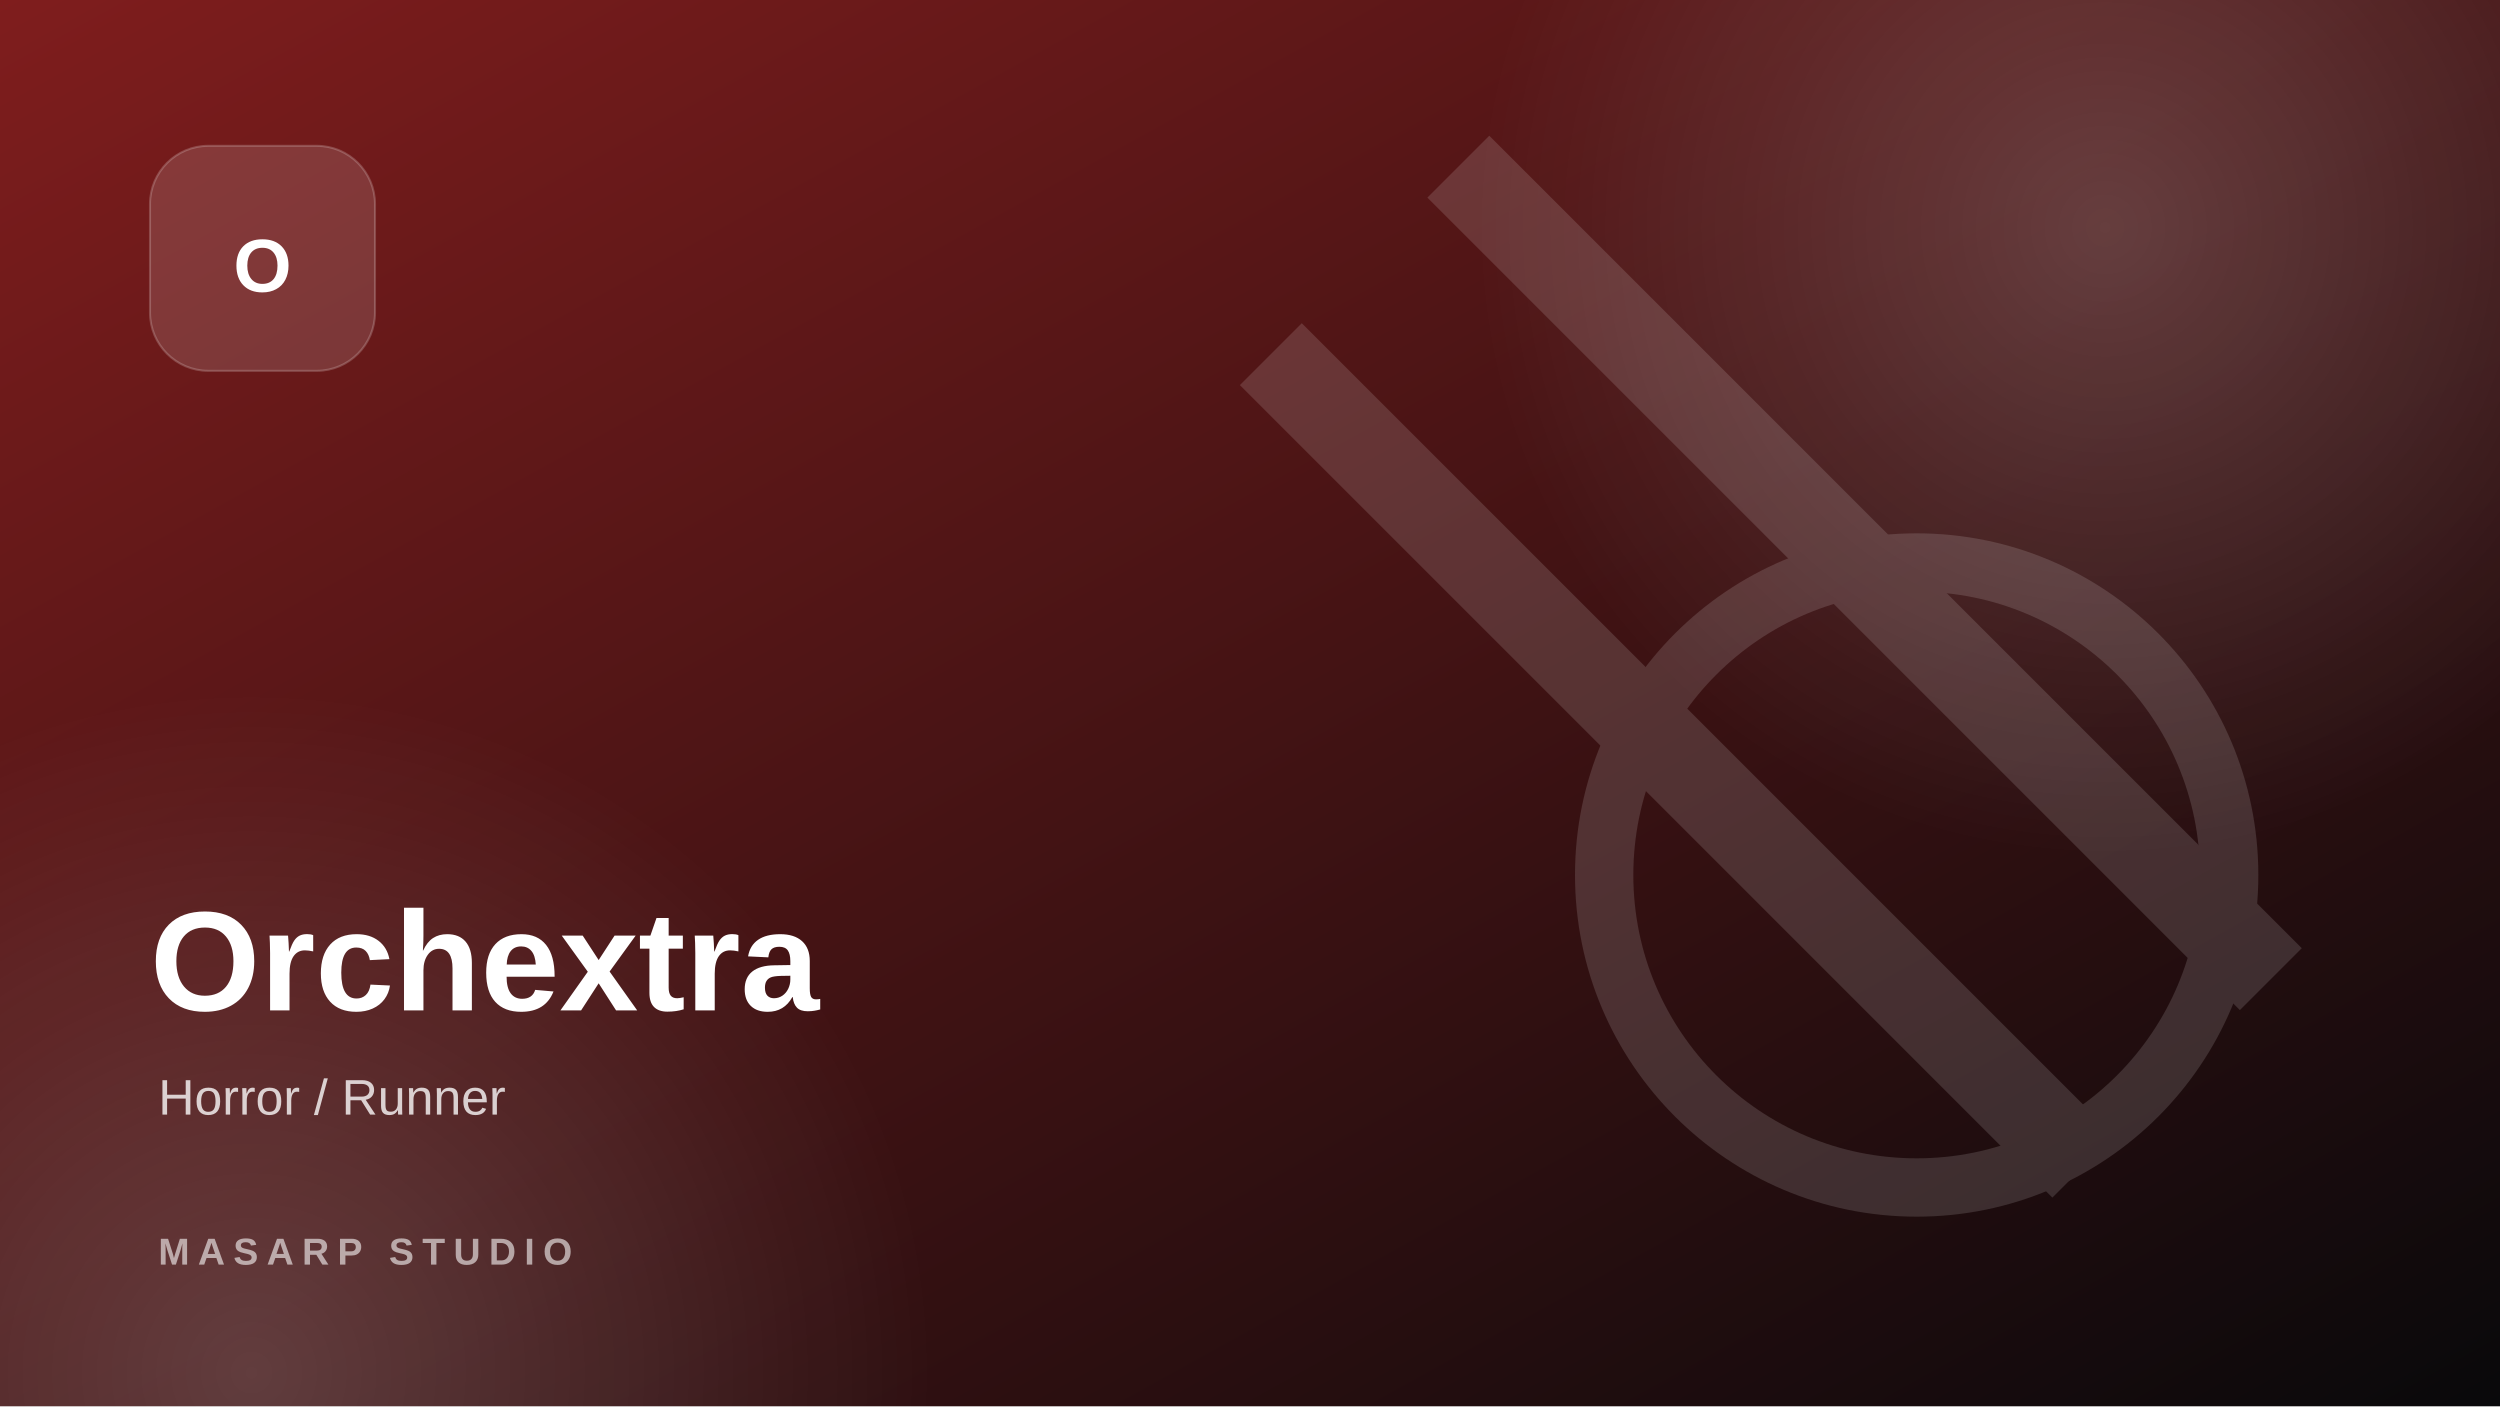
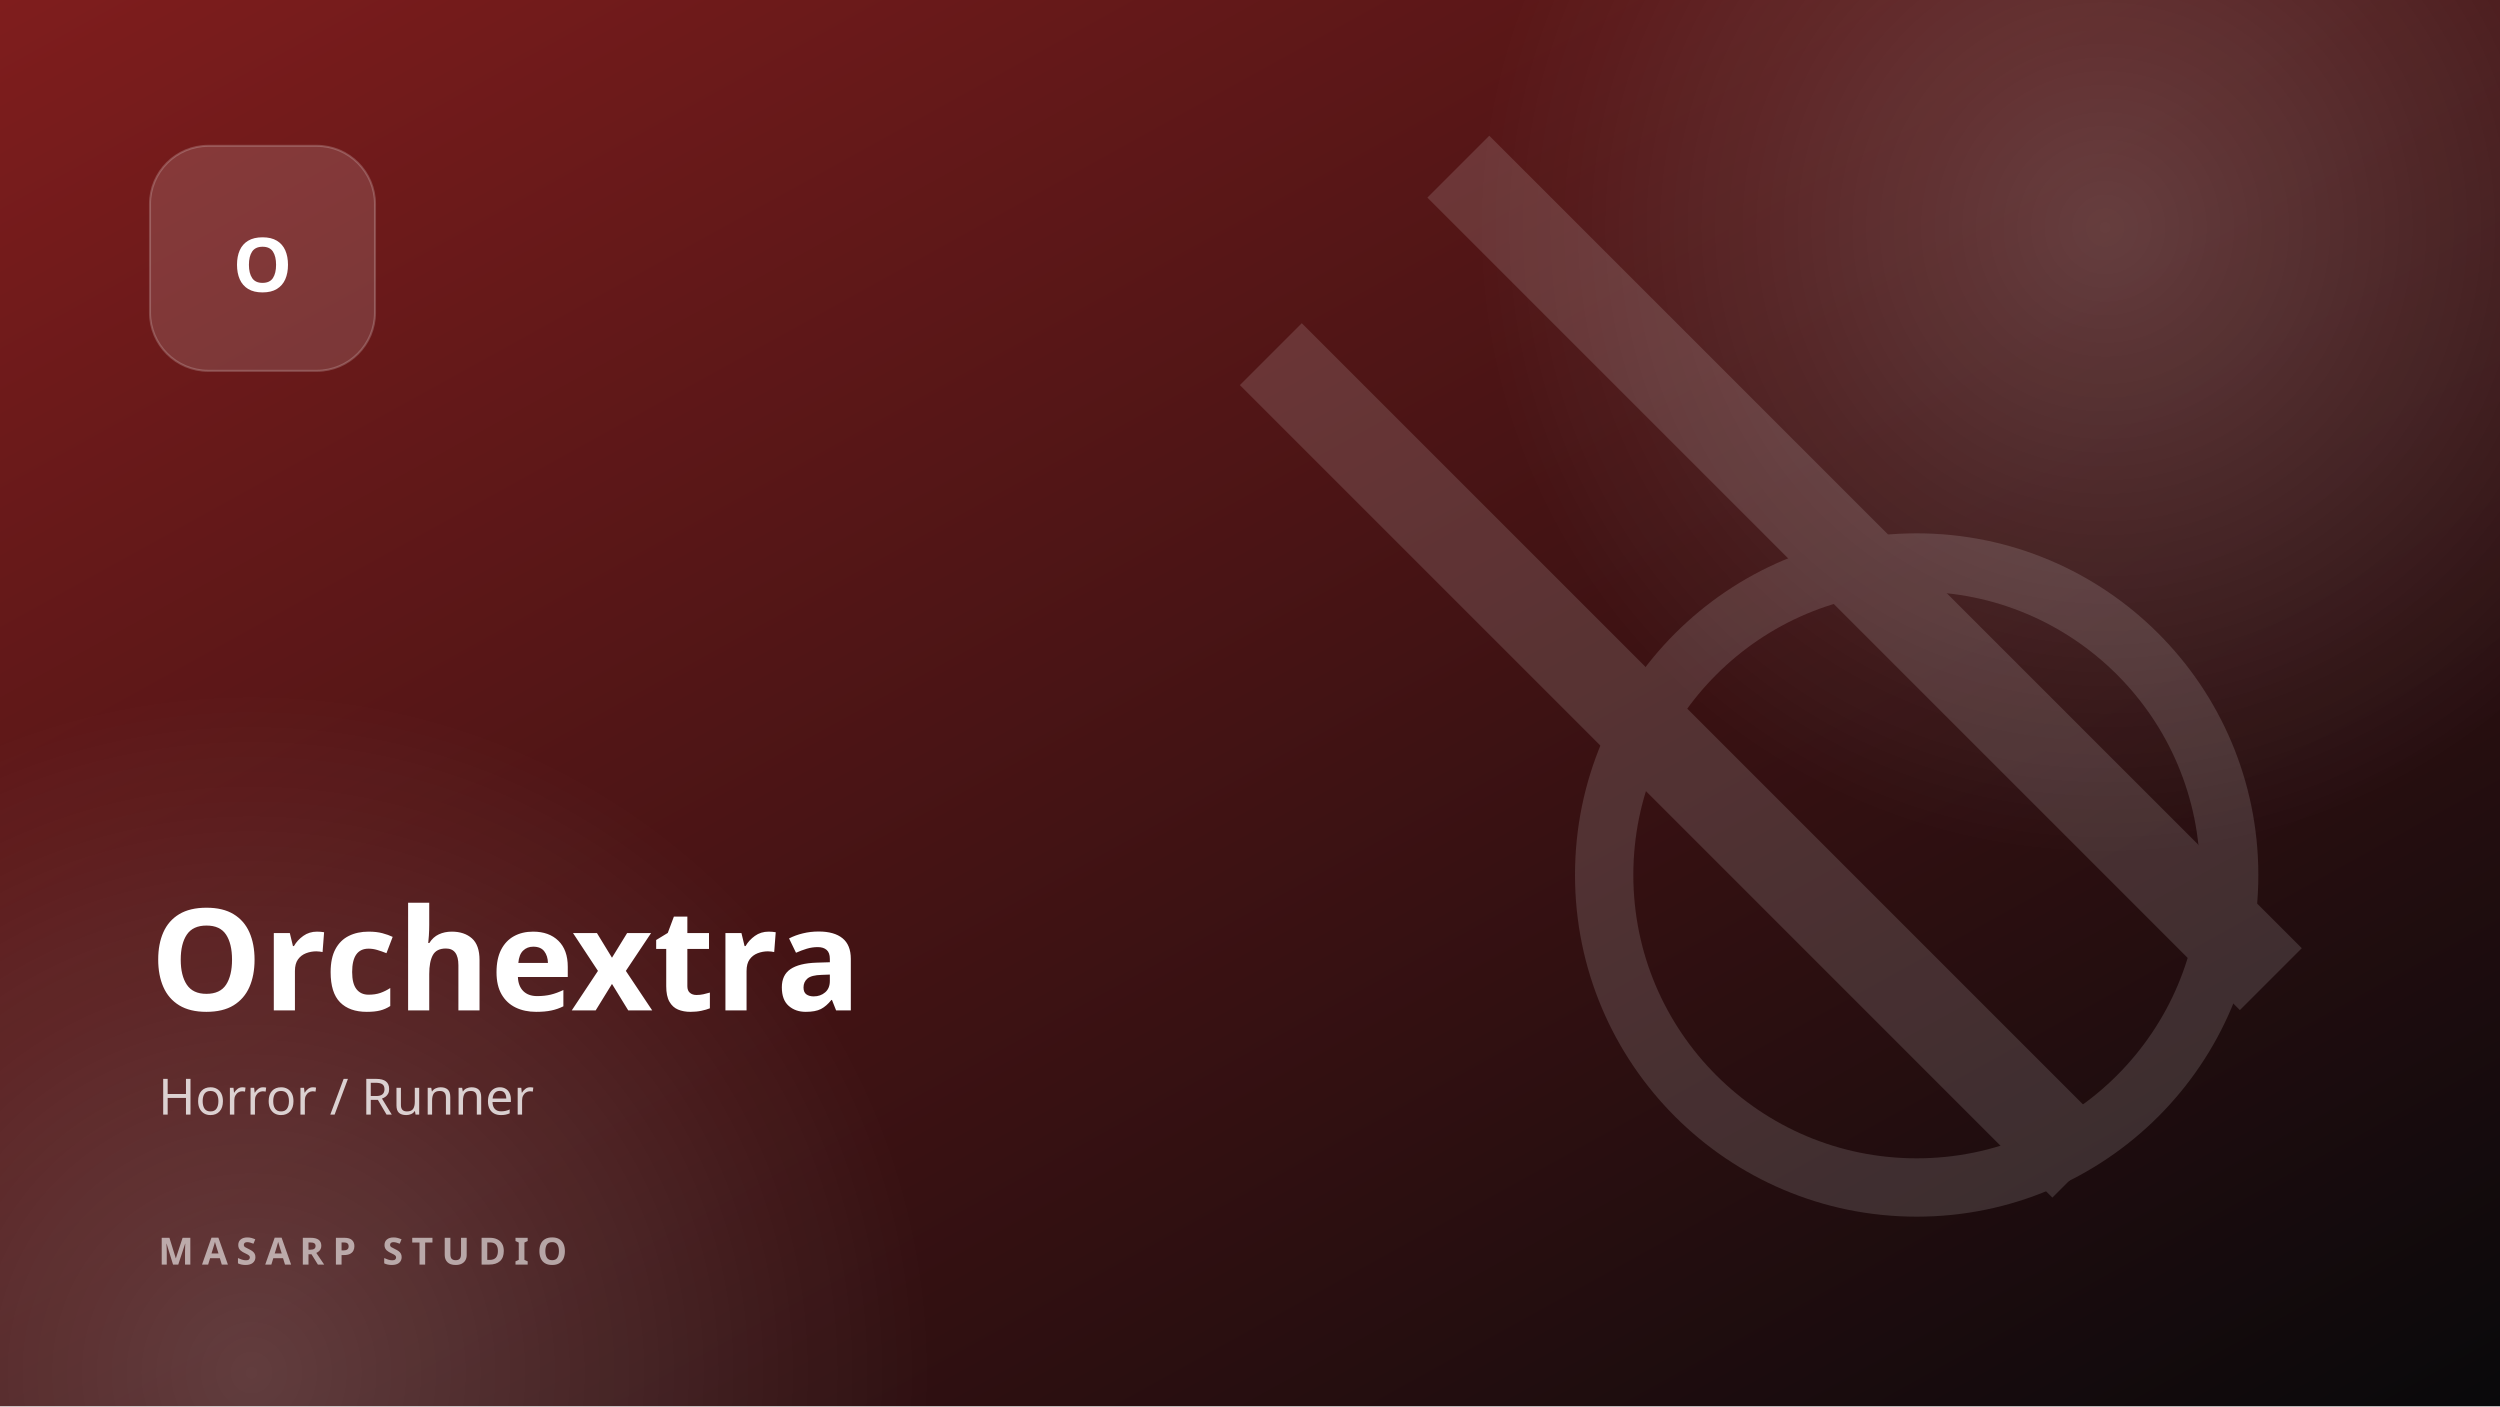
<svg xmlns="http://www.w3.org/2000/svg" viewBox="0 0 1200 675" role="img" aria-label="Orchextra cover fallback">
  <defs>
    <linearGradient id="g" x1="0" y1="0" x2="1" y2="1">
      <stop stop-color="#7f1d1d" />
      <stop offset="1" stop-color="#09090b" />
    </linearGradient>
    <radialGradient id="r">
      <stop stop-color="#fff" stop-opacity=".18" />
      <stop offset="1" stop-color="#fff" stop-opacity="0" />
    </radialGradient>
  </defs>
  <rect width="1200" height="675" fill="url(#g)" />
  <circle cx="1010" cy="110" r="300" fill="url(#r)" />
  <circle cx="120" cy="660" r="330" fill="url(#r)" />
  <g opacity=".14" stroke="#fff" fill="none">
    <path d="M700 80l390 390M610 170l390 390" stroke-width="42" />
    <circle cx="920" cy="420" r="150" stroke-width="28" />
  </g>
  <rect x="72" y="70" width="108" height="108" rx="28" fill="#fff" fill-opacity=".13" stroke="#fff" stroke-opacity=".2" />
-   <text x="126" y="140" text-anchor="middle" font-family="Arial,sans-serif" font-size="36" font-weight="900" fill="#fff">O</text>
-   <text x="72" y="485" font-family="Arial,sans-serif" font-size="68" font-weight="900" fill="#fff">Orchextra</text>
-   <text x="76" y="535" font-family="Arial,sans-serif" font-size="24" fill="#fff" fill-opacity=".78">Horror / Runner</text>
-   <text x="76" y="607" font-family="Arial,sans-serif" font-size="18" font-weight="700" letter-spacing="4" fill="#fff" fill-opacity=".58">MASARP STUDIO</text>
+   <text x="126" y="140" text-anchor="middle" font-family="sans-serif" font-size="36" font-weight="900" fill="#fff">O</text>
+   <text x="72" y="485" font-family="sans-serif" font-size="68" font-weight="900" fill="#fff">Orchextra</text>
+   <text x="76" y="535" font-family="sans-serif" font-size="24" fill="#fff" fill-opacity=".78">Horror / Runner</text>
+   <text x="76" y="607" font-family="sans-serif" font-size="18" font-weight="700" letter-spacing="4" fill="#fff" fill-opacity=".58">MASARP STUDIO</text>
</svg>
